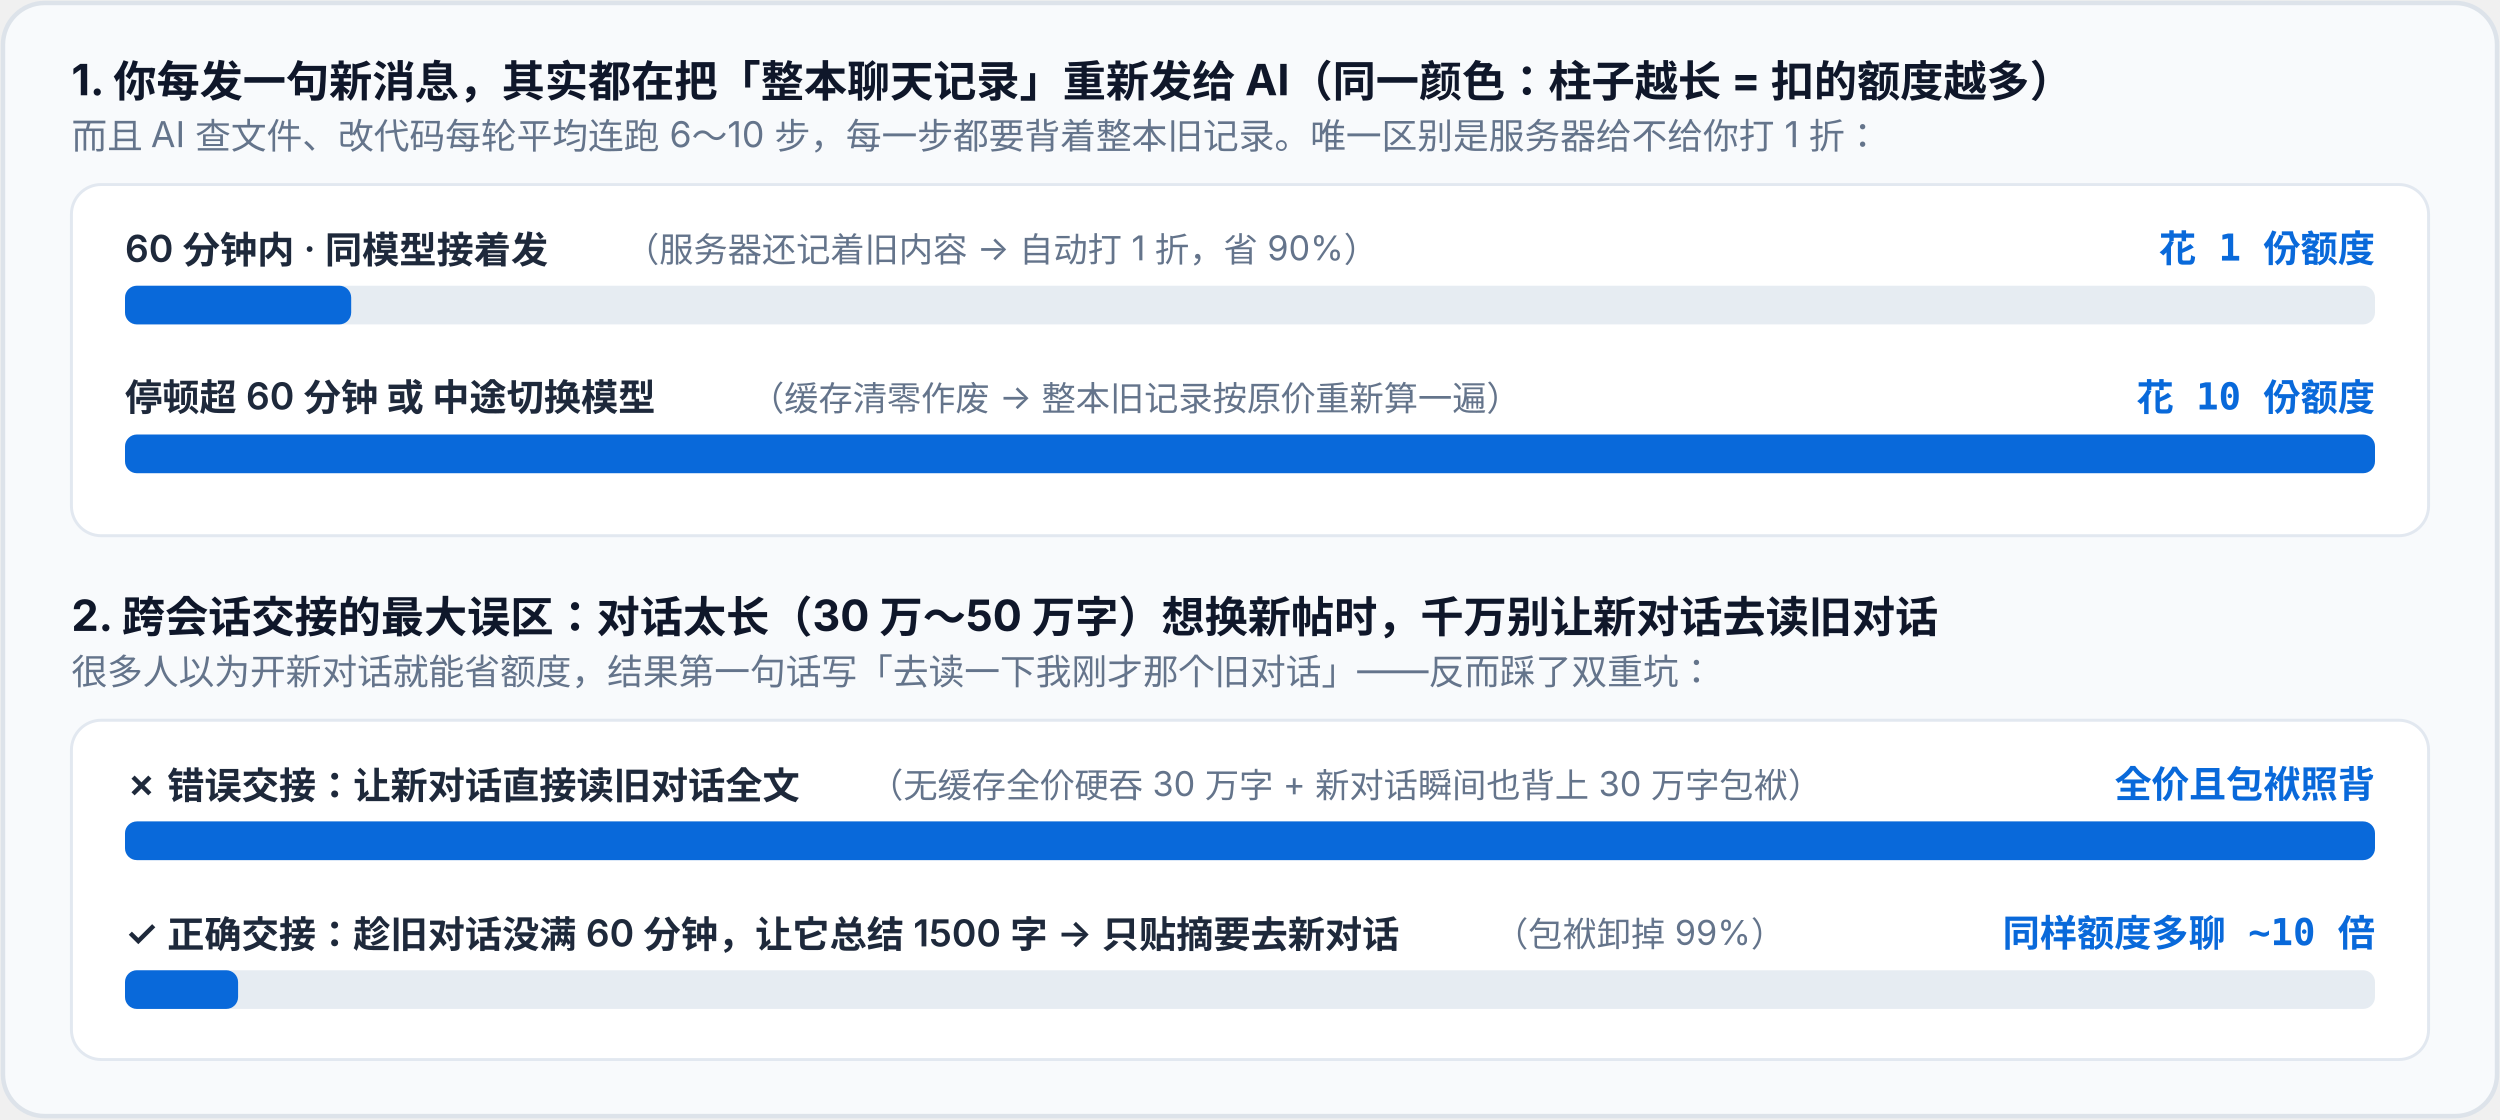
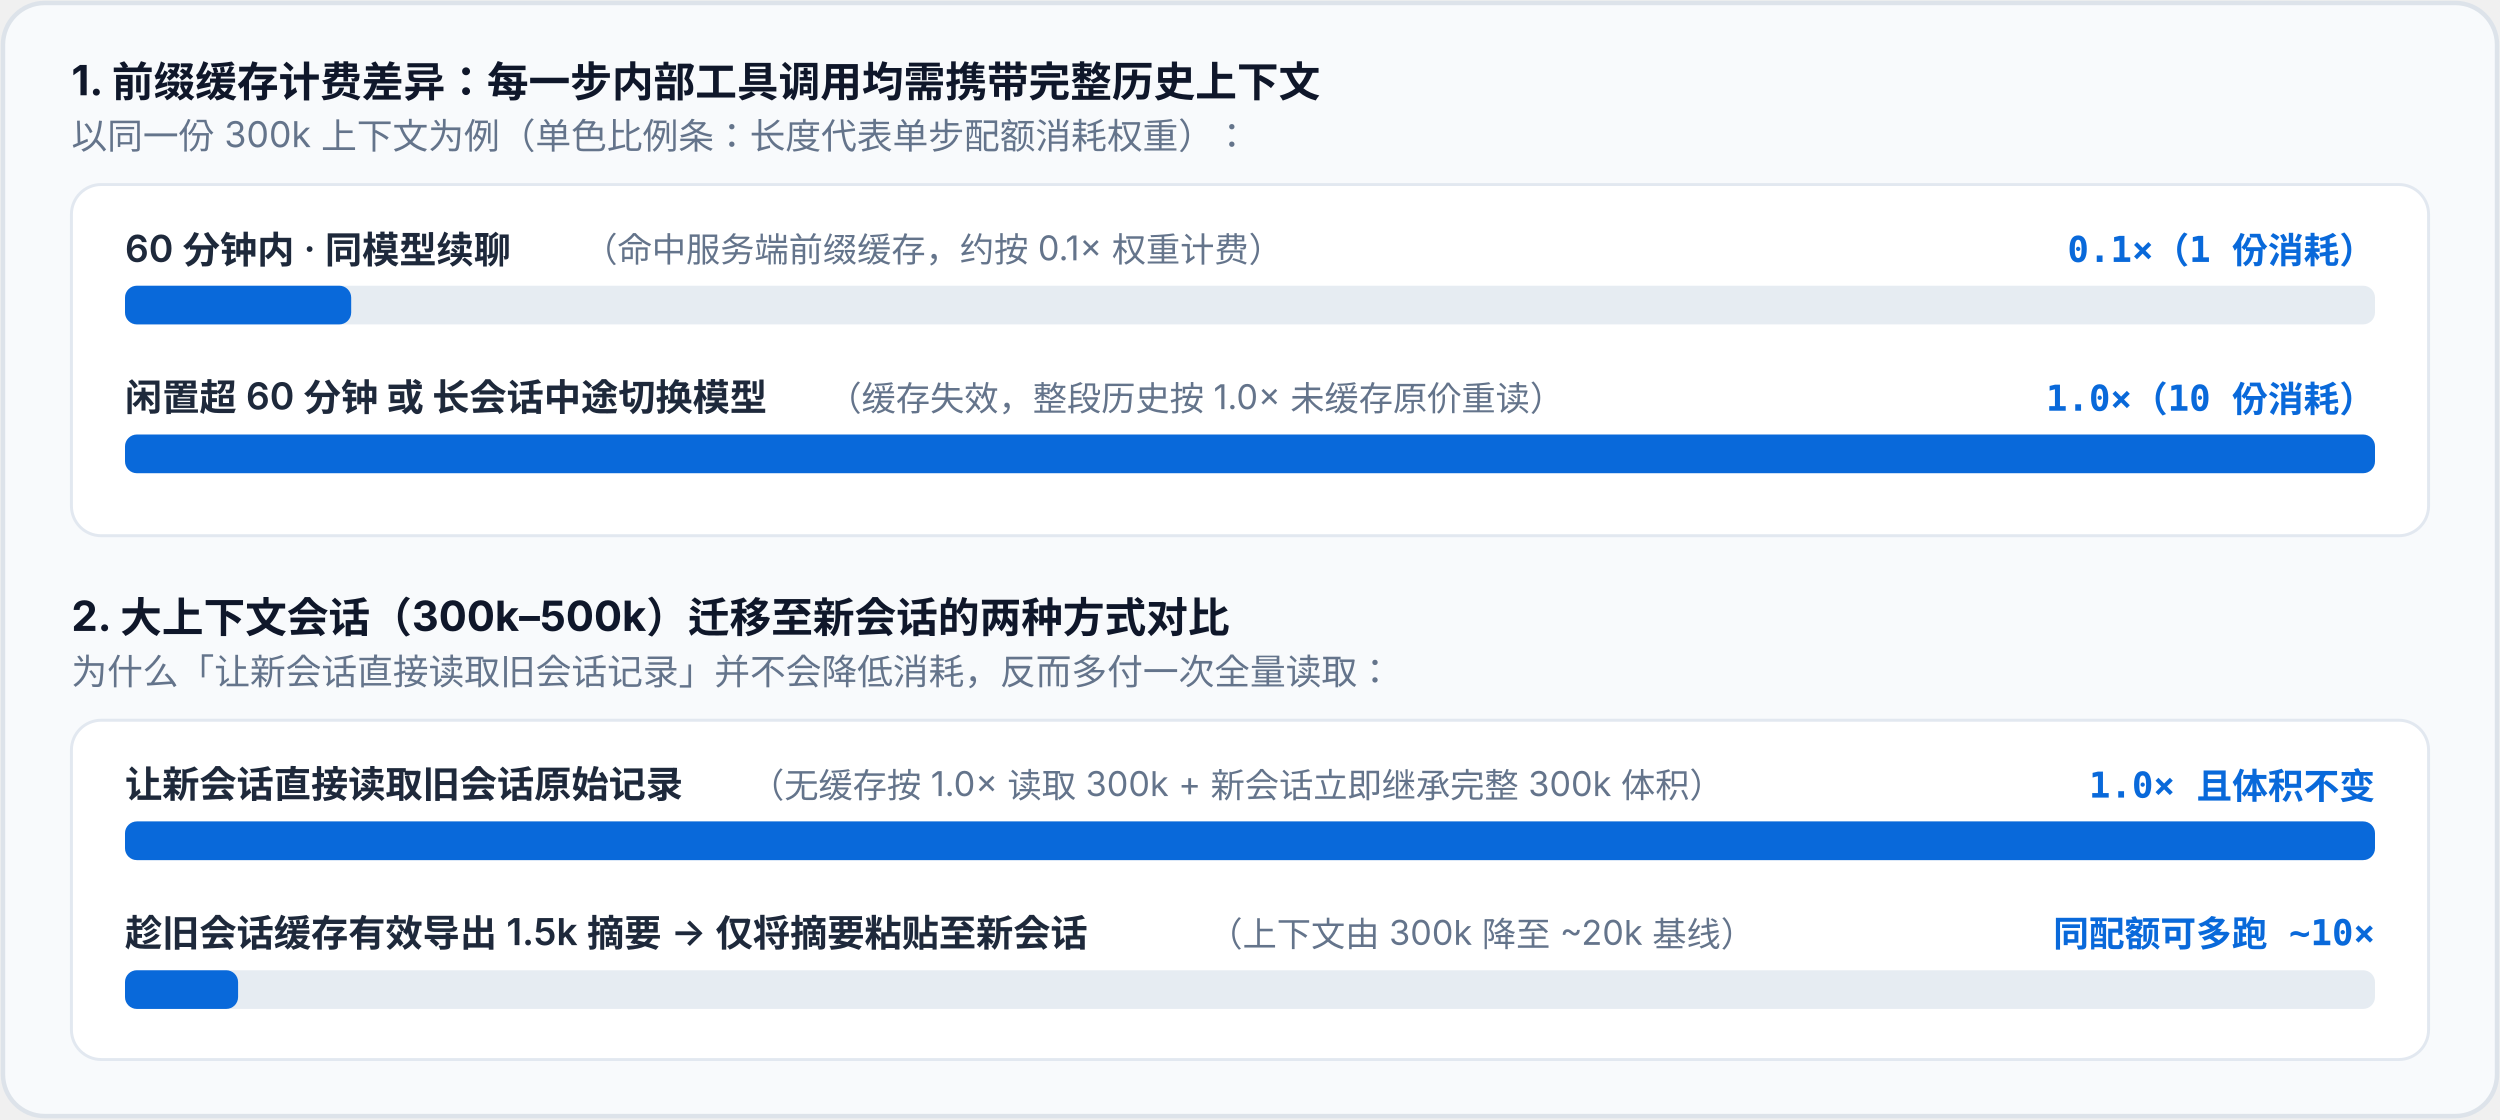
- <svg xmlns="http://www.w3.org/2000/svg" viewBox="0 0 840 376" width="840" height="376" role="img" aria-label="一张图看懂 Antigravity 缓存打折与跨会话包袱重量">
+ <svg xmlns="http://www.w3.org/2000/svg" viewBox="0 0 840 376" width="840" height="376" role="img" aria-label="Antigravity 前缀缓存有效时间与跨会话交接开销对比">
  <defs>
    <style>
      .bg { fill: #f8fafc; stroke: #dde3ea; stroke-width: 1.5; }
      .card { fill: #ffffff; stroke: #e2e8f0; stroke-width: 1; }
-       .h1 { font: 700 14.5px "PingFang SC", "Microsoft YaHei", -apple-system, BlinkMacSystemFont, "Segoe UI", sans-serif; fill: #0f172a; }
+       .h1 { font: 700 14px "PingFang SC", "Microsoft YaHei", -apple-system, BlinkMacSystemFont, "Segoe UI", sans-serif; fill: #0f172a; }
      .sub { font: 400 12px "PingFang SC", "Microsoft YaHei", -apple-system, BlinkMacSystemFont, "Segoe UI", sans-serif; fill: #64748b; }
      .lbl { font: 600 12.5px "PingFang SC", "Microsoft YaHei", -apple-system, BlinkMacSystemFont, "Segoe UI", sans-serif; fill: #1e293b; }
      .hint { font: 400 11.5px "PingFang SC", "Microsoft YaHei", -apple-system, BlinkMacSystemFont, "Segoe UI", sans-serif; fill: #64748b; }
-       .val { font: 700 12.5px ui-monospace, SFMono-Regular, Menlo, Consolas, "Microsoft YaHei", monospace; fill: #0969da; text-anchor: end; }
+       .val { font: 700 12px ui-monospace, SFMono-Regular, Menlo, Consolas, "Microsoft YaHei", monospace; fill: #0969da; text-anchor: end; }
      .track { fill: #e6ecf2; }
      .bar { fill: #0969da; }
    </style>
  </defs>
  <rect x="1" y="1" width="838" height="374" rx="14" class="bg" />
-   <text x="24" y="32" class="h1">1. 你每发一句新消息，其实都在把「整本聊天记录」重新发给 AI（同一颜色：柱子越长 = 扣的额度越多）</text>
-   <text x="24" y="50" class="sub">而且 AI 查文件、改代码每轮平均连跑 6～10 步，每一步都要背着整本旧记录。唯一区别是服务器给不给你打 1 折：</text>
+   <text x="24" y="32" class="h1">1. 前缀缓存计费差异：每一步内部工具调用均需携带完整历史上下文</text>
+   <text x="24" y="50" class="sub">以同一份 300k 上下文为例（单色比例条：长度代表单步配额消耗权重）：</text>
  <rect x="24" y="62" width="792" height="118" rx="10" class="card" />
-   <text x="42" y="88" class="lbl">60 分钟内 · 同模型接着发</text>
-   <text x="210" y="88" class="hint">（服务器还记着旧内容 → 自动打 1 折，省 90%）</text>
-   <text x="798" y="88" class="val">花 1 份额度</text>
+   <text x="42" y="88" class="lbl">60 分钟内 · 同模型续聊</text>
+   <text x="196" y="88" class="hint">（命中服务端前缀缓存，约按 0.1× 权重计费）</text>
+   <text x="798" y="88" class="val">0.1×（1 份消耗）</text>
  <rect x="42" y="96" width="756" height="13" rx="4" class="track" />
  <rect x="42" y="96" width="76" height="13" rx="4" class="bar" />
-   <text x="42" y="138" class="lbl">停顿超 60 分钟  或  中途切换模型</text>
-   <text x="252" y="138" class="hint">（缓存清零作废 → 整本旧记录按原价重新算一遍）</text>
-   <text x="798" y="138" class="val">花 10 份额度</text>
+   <text x="42" y="138" class="lbl">闲置超 60 分钟  或  长会话中途切换模型</text>
+   <text x="278" y="138" class="hint">（缓存失效，整段历史按 1.0× 未缓存原价重读）</text>
+   <text x="798" y="138" class="val">1.0×（10 份消耗）</text>
  <rect x="42" y="146" width="756" height="13" rx="4" class="track" />
  <rect x="42" y="146" width="756" height="13" rx="4" class="bar" />
-   <text x="24" y="212" class="h1">2. 跨会话交接的最大误区：对话太长（30 万～50 万字）想换新帖时，千万别让新对话去读旧对话</text>
-   <text x="24" y="230" class="sub">很多人以为开新对话就能省额度，结果第一句话写「去读一下我刚才那个旧对话」——反而踩了双重坑：</text>
+   <text x="24" y="212" class="h1">2. 大上下文会话（300k–500k）迁移至新会话的两种方式对比</text>
+   <text x="24" y="230" class="sub">为什么「让新会话直接读取旧会话记录」并不会降低消耗，反而多付一次全量读取：</text>
  <rect x="24" y="242" width="792" height="114" rx="10" class="card" />
-   <text x="42" y="268" class="lbl">✗ 错误交接：让新对话直接读旧对话全文</text>
-   <text x="292" y="268" class="hint">（无缓存全价硬吞 30 万字 + 新对话瞬间也背上 30 万字包袱）</text>
-   <text x="798" y="268" class="val">全价且包袱照背</text>
+   <text x="42" y="268" class="lbl">让新会话直接读取旧会话原始记录</text>
+   <text x="252" y="268" class="hint">（无缓存按 1.0× 读取 300k + 新会话立即继承完整 300k 体积）</text>
+   <text x="798" y="268" class="val">1.0× 且体积不变</text>
  <rect x="42" y="276" width="756" height="13" rx="4" class="track" />
  <rect x="42" y="276" width="756" height="13" rx="4" class="bar" />
-   <text x="42" y="318" class="lbl">✓ 正确交接：趁旧对话没满 60 分钟，让它总结 1500 字 → 只贴摘要去新对话</text>
-   <text x="502" y="318" class="hint">（包袱卸掉 99%）</text>
-   <text x="798" y="318" class="val">同样额度多聊 ~10 倍</text>
+   <text x="42" y="318" class="lbl">趁旧会话缓存有效导出 1.5k 摘要 → 仅将摘要粘贴至新会话</text>
+   <text x="406" y="318" class="hint">（上下文由 300k 降至 ~20k 基线）</text>
+   <text x="798" y="318" class="val">同配额可多跑 ~10×</text>
  <rect x="42" y="326" width="756" height="13" rx="4" class="track" />
  <rect x="42" y="326" width="38" height="13" rx="4" class="bar" />
</svg>
